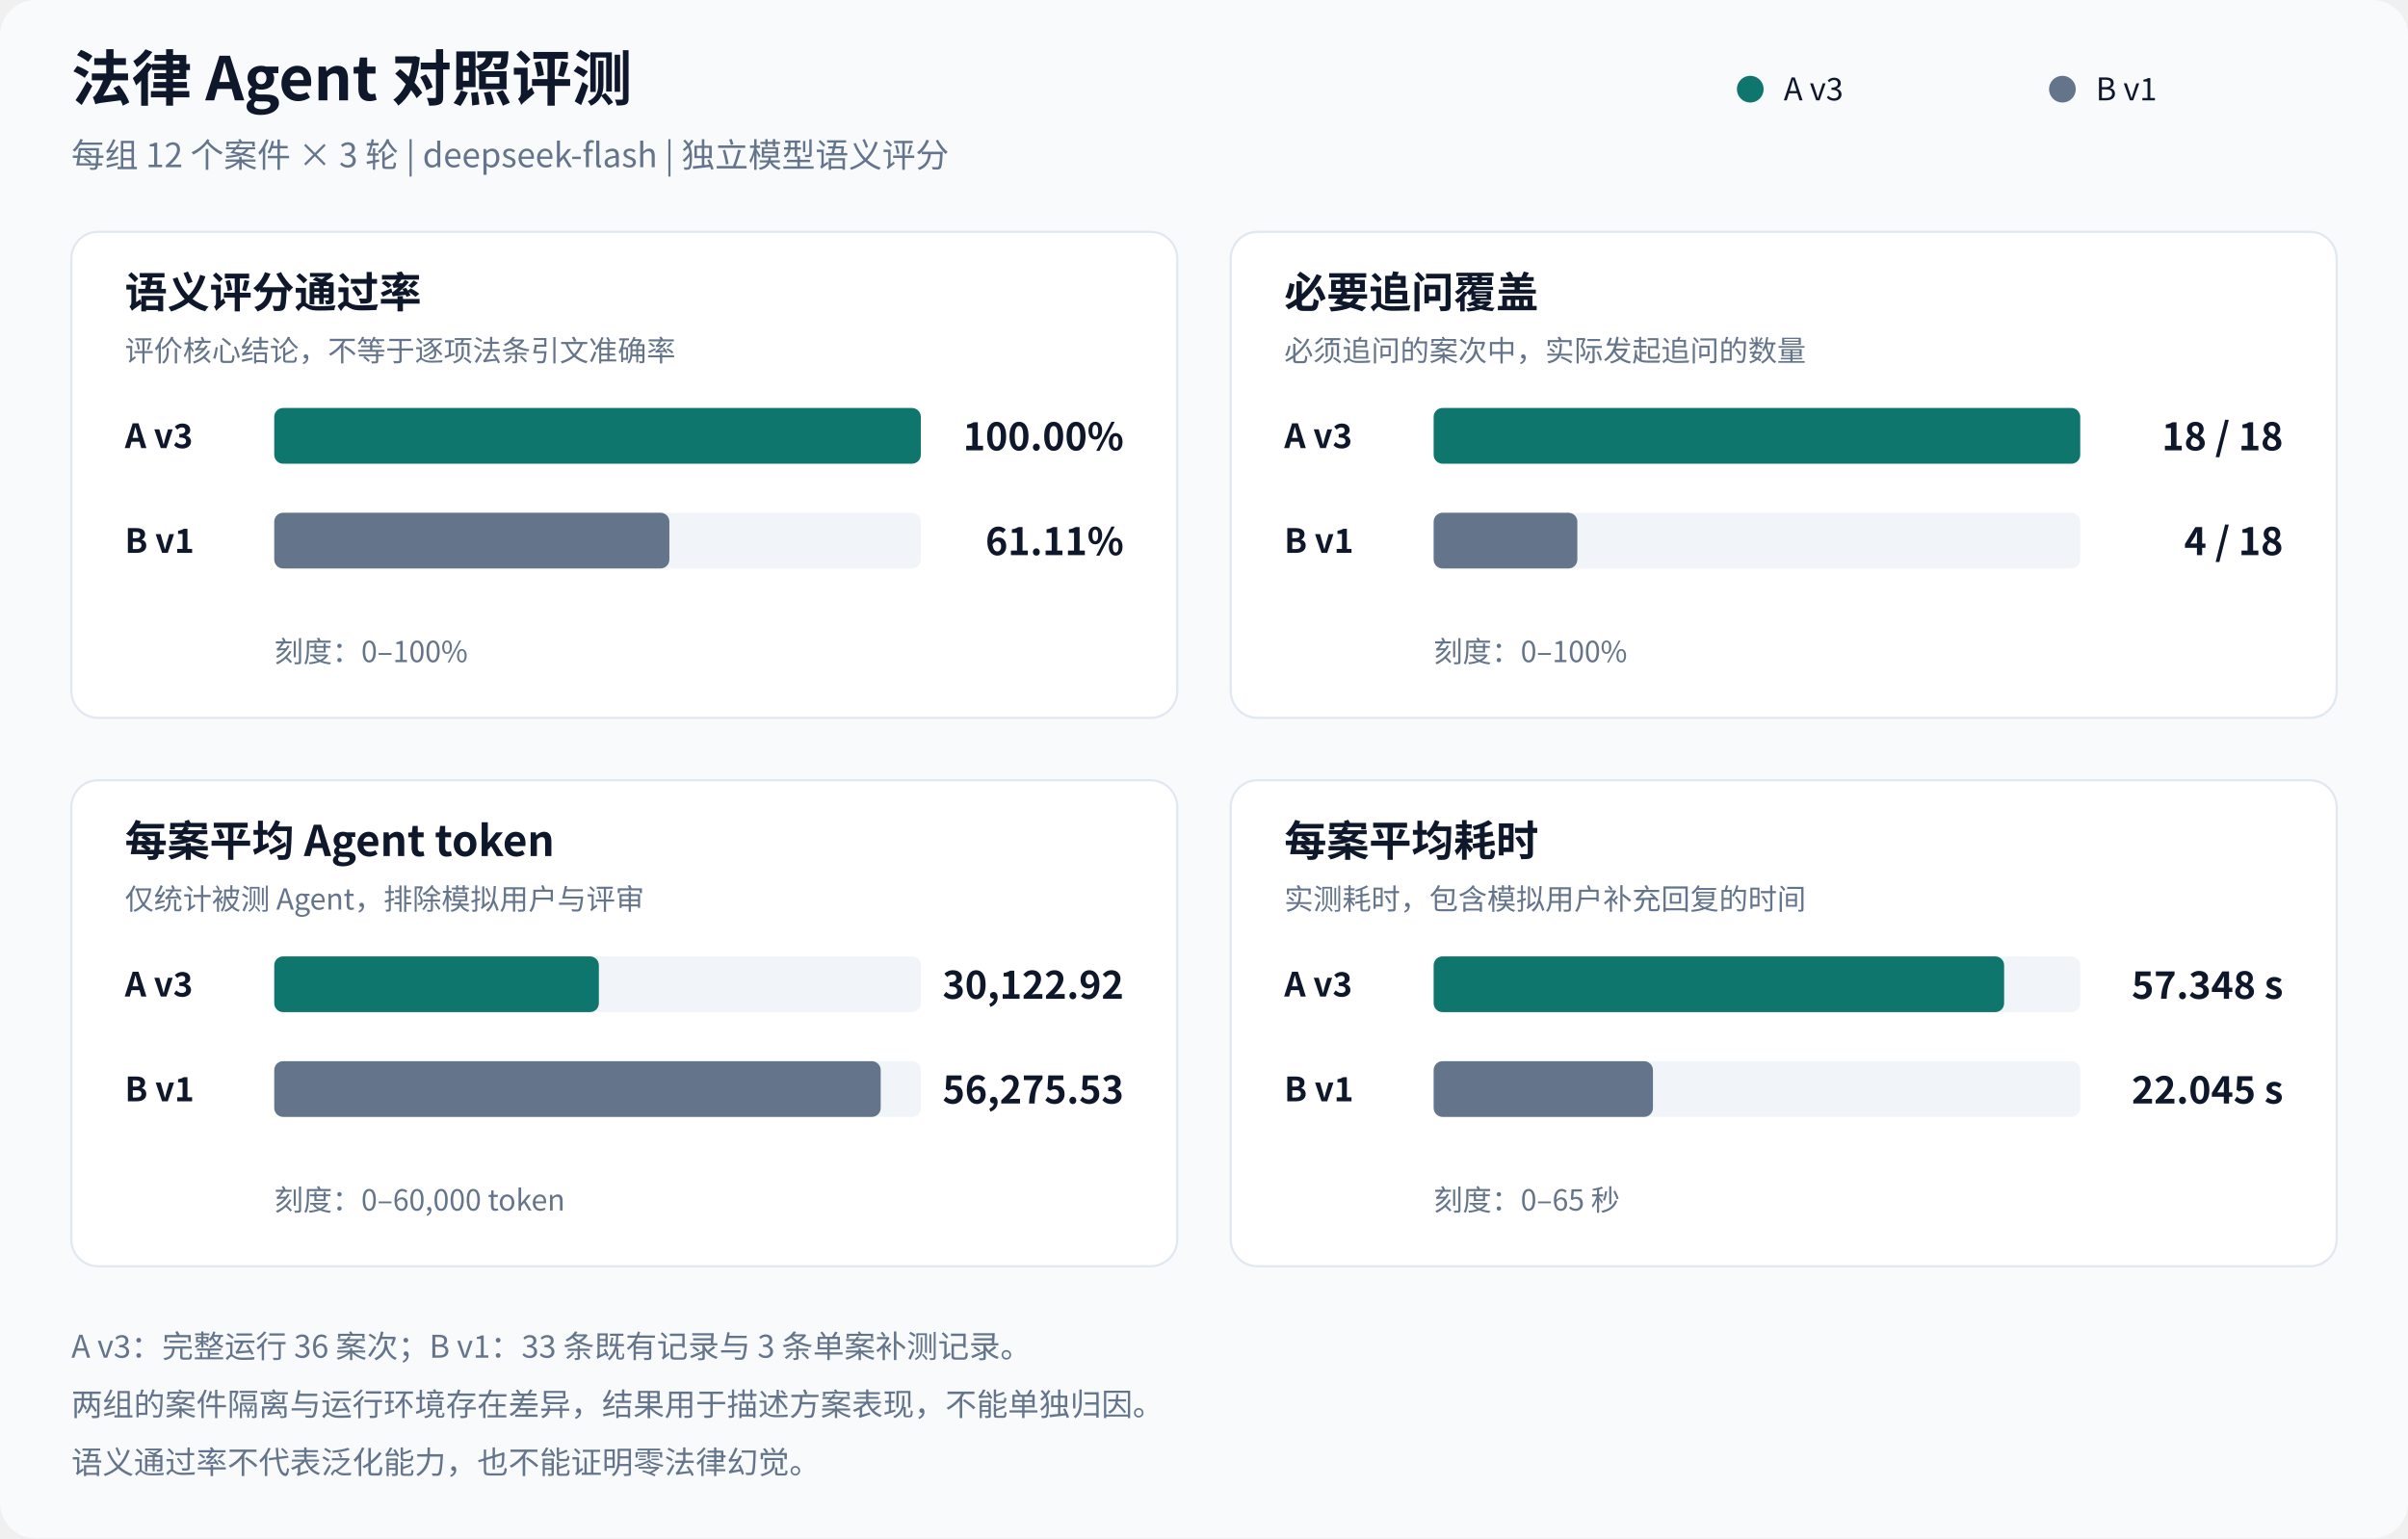
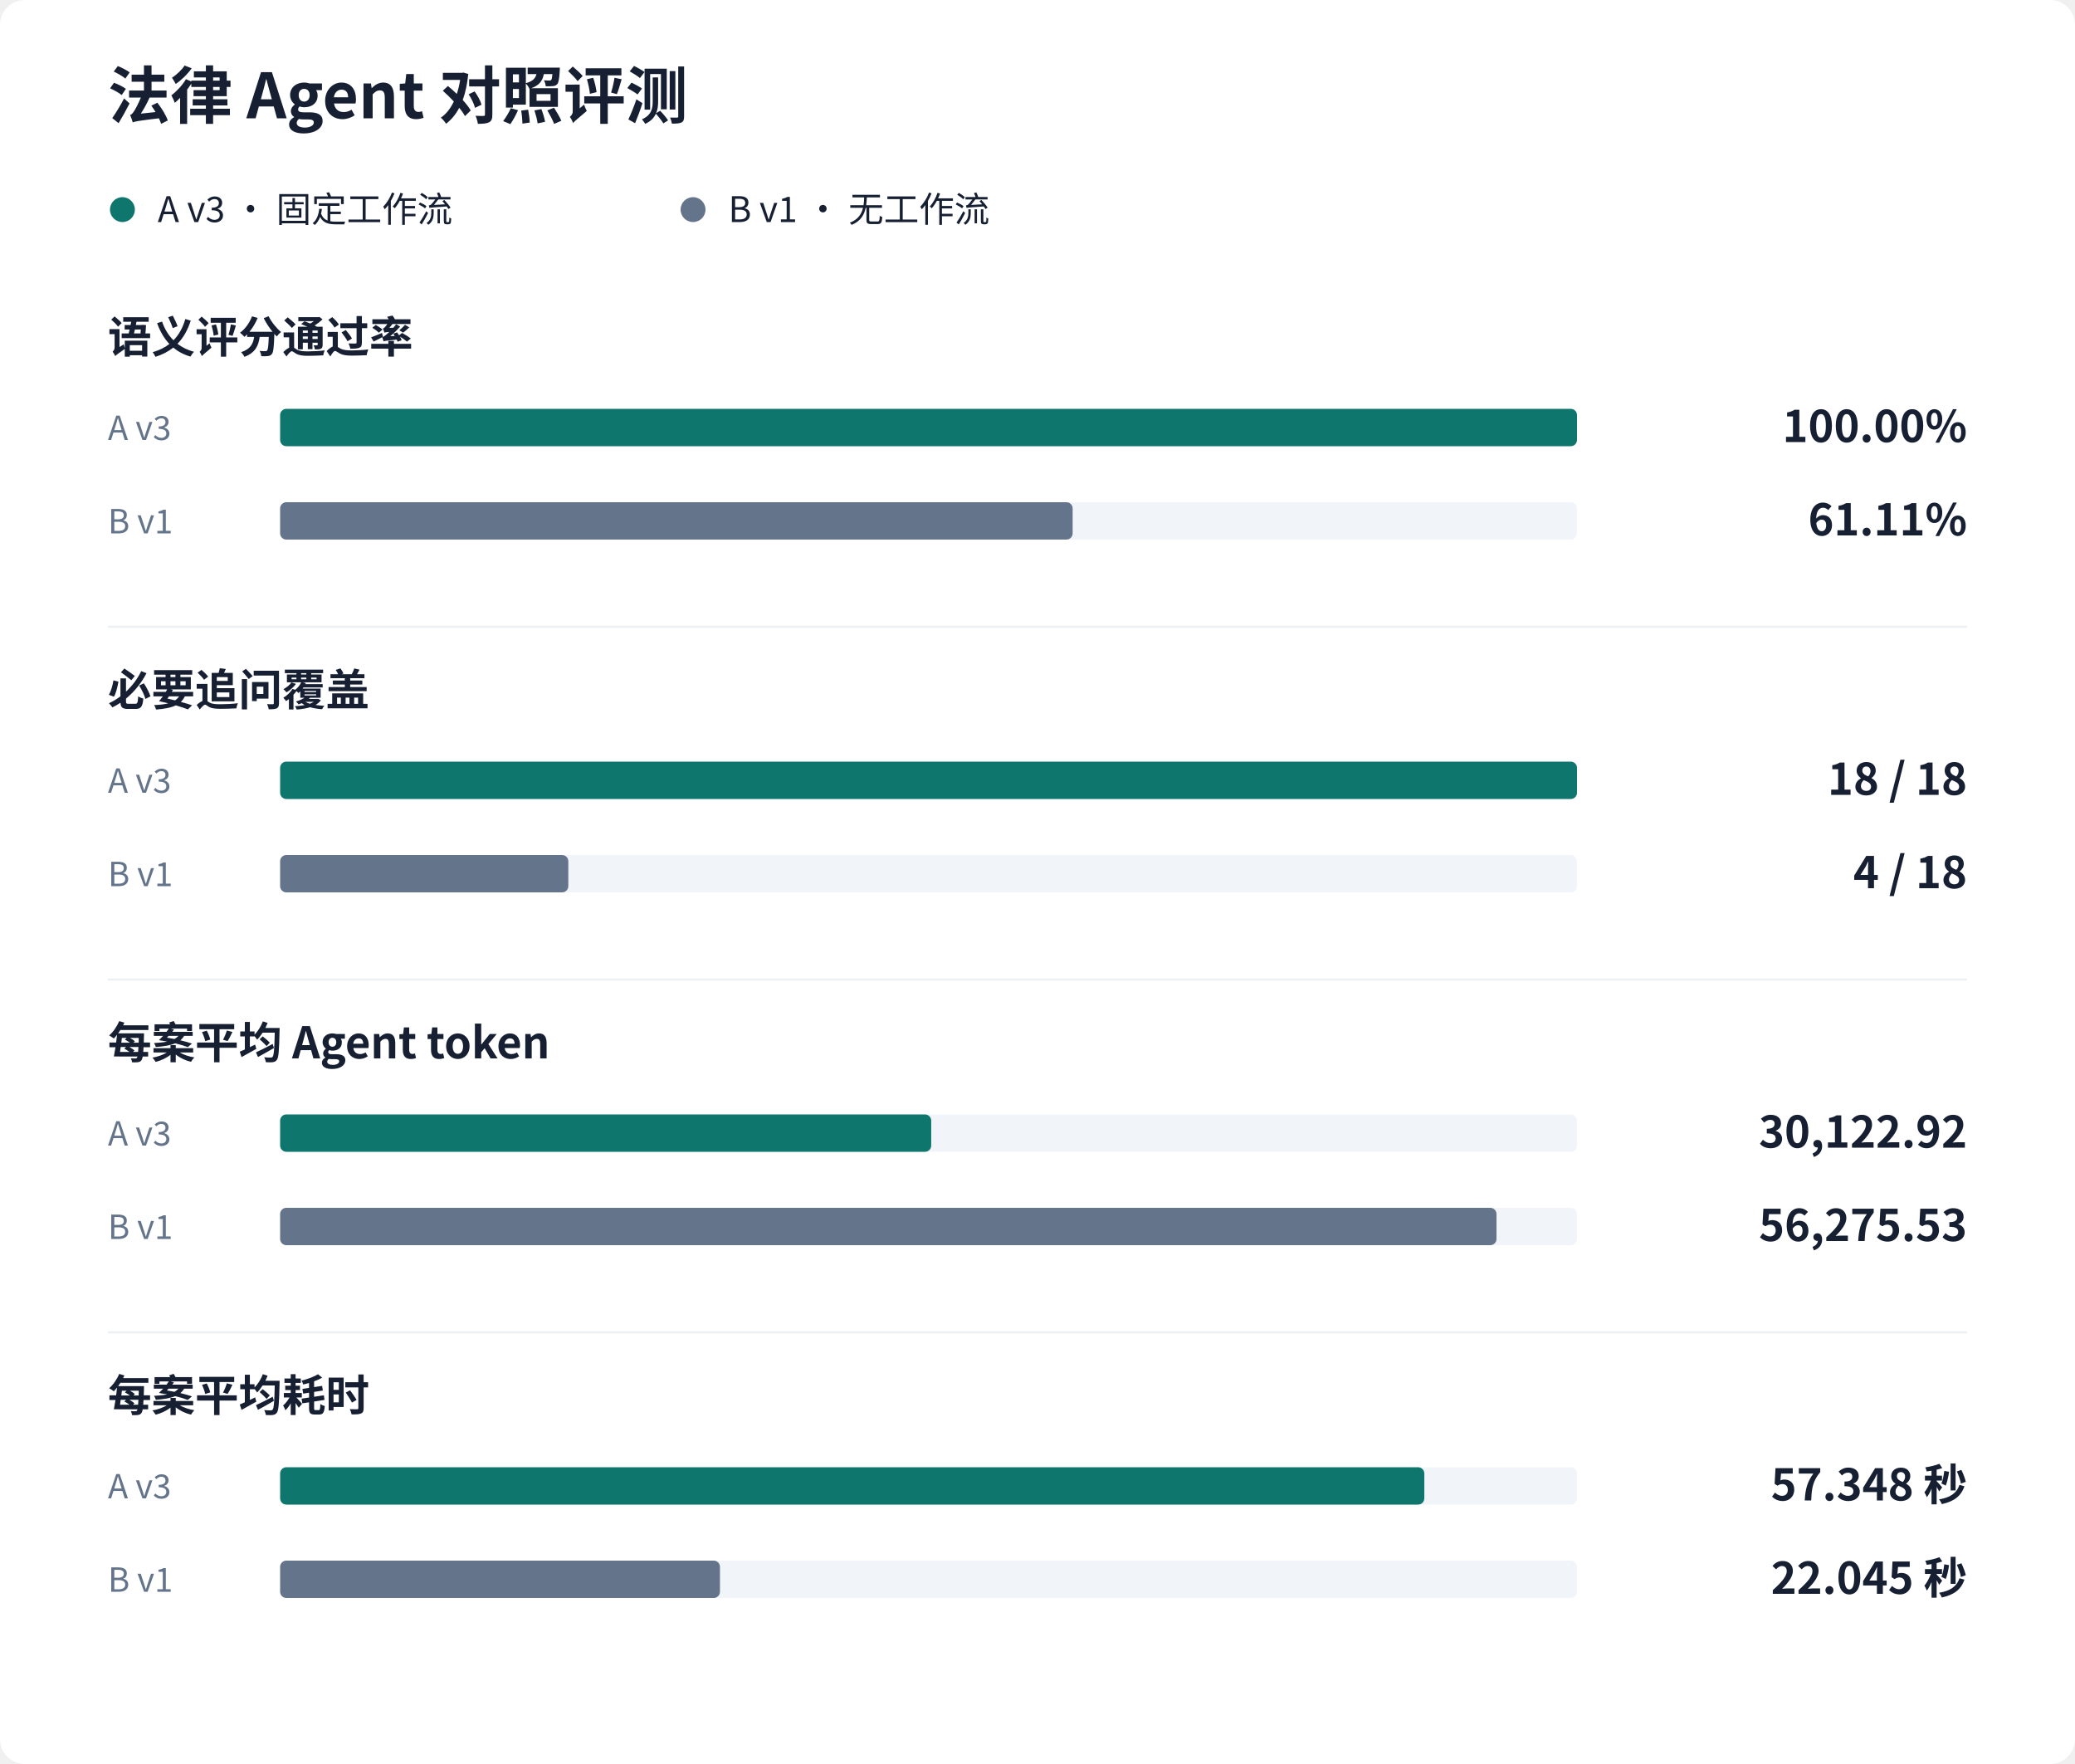
- <svg xmlns="http://www.w3.org/2000/svg" width="1080" height="690" viewBox="0 0 1080 690" role="img" aria-labelledby="title desc">
-   <style>text{font-family:"Microsoft YaHei","PingFang SC","Noto Sans CJK SC",Arial,sans-serif;fill:#0f172a}.muted{fill:#64748b}.title{font-size:19px;font-weight:700}.label{font-size:15px;font-weight:600}.value{font-size:17px;font-weight:700}.small{font-size:13px}</style>
-   <rect width="1080" height="690" rx="16" fill="#f8fafc" />
-   <text x="32" y="45" font-size="27" font-weight="700">法律 Agent 对照评测</text>
-   <text x="32" y="75" class="muted" font-size="15">每组 12 个案件 × 3 轮 | deepseek-flash | 独立模型语义评分</text>
-   <circle cx="785" cy="40" r="6" fill="#0f766e" />
-   <text x="800" y="45" font-size="14">A v3</text>
-   <circle cx="925" cy="40" r="6" fill="#64748b" />
-   <text x="940" y="45" font-size="14">B v1</text>
-   <rect x="32" y="104" width="496" height="218" rx="12" fill="#fff" stroke="#e2e8f0" />
-   <text x="56" y="138" class="title">语义评分通过率</text>
-   <text x="56" y="162" class="muted small">评价核心结论，不等于逐项法条引文准确率</text>
-   <text x="56" y="201" class="label">A v3</text>
-   <rect x="123" y="183" width="290" height="25" rx="4" fill="#f1f5f9" />
-   <rect x="123" y="183" width="290.000" height="25" rx="4" fill="#0f766e" />
-   <text x="504" y="202" text-anchor="end" class="value">100.00%</text>
-   <text x="56" y="248" class="label">B v1</text>
-   <rect x="123" y="230" width="290" height="25" rx="4" fill="#f1f5f9" />
-   <rect x="123" y="230" width="177.219" height="25" rx="4" fill="#64748b" />
-   <text x="504" y="249" text-anchor="end" class="value">61.11%</text>
-   <text x="123" y="297" class="muted small">刻度：0–100%</text>
-   <rect x="552" y="104" width="496" height="218" rx="12" fill="#fff" stroke="#e2e8f0" />
-   <text x="576" y="138" class="title">必要追问覆盖</text>
-   <text x="576" y="162" class="muted small">必须追问的案次中，实际发起追问的数量</text>
-   <text x="576" y="201" class="label">A v3</text>
-   <rect x="643" y="183" width="290" height="25" rx="4" fill="#f1f5f9" />
-   <rect x="643" y="183" width="290.000" height="25" rx="4" fill="#0f766e" />
-   <text x="1024" y="202" text-anchor="end" class="value">18 / 18</text>
-   <text x="576" y="248" class="label">B v1</text>
-   <rect x="643" y="230" width="290" height="25" rx="4" fill="#f1f5f9" />
-   <rect x="643" y="230" width="64.444" height="25" rx="4" fill="#64748b" />
-   <text x="1024" y="249" text-anchor="end" class="value">4 / 18</text>
-   <text x="643" y="297" class="muted small">刻度：0–100%</text>
-   <rect x="32" y="350" width="496" height="218" rx="12" fill="#fff" stroke="#e2e8f0" />
-   <text x="56" y="384" class="title">每案平均 Agent token</text>
-   <text x="56" y="408" class="muted small">仅统计被测 Agent，排除模拟用户与评审</text>
-   <text x="56" y="447" class="label">A v3</text>
-   <rect x="123" y="429" width="290" height="25" rx="4" fill="#f1f5f9" />
-   <rect x="123" y="429" width="145.594" height="25" rx="4" fill="#0f766e" />
-   <text x="504" y="448" text-anchor="end" class="value">30,122.92</text>
-   <text x="56" y="494" class="label">B v1</text>
-   <rect x="123" y="476" width="290" height="25" rx="4" fill="#f1f5f9" />
-   <rect x="123" y="476" width="271.998" height="25" rx="4" fill="#64748b" />
-   <text x="504" y="495" text-anchor="end" class="value">56,275.53</text>
-   <text x="123" y="543" class="muted small">刻度：0–60,000 token</text>
-   <rect x="552" y="350" width="496" height="218" rx="12" fill="#fff" stroke="#e2e8f0" />
-   <text x="576" y="384" class="title">每案平均耗时</text>
-   <text x="576" y="408" class="muted small">实测耗时，包含模拟用户补充回复的时间</text>
-   <text x="576" y="447" class="label">A v3</text>
-   <rect x="643" y="429" width="290" height="25" rx="4" fill="#f1f5f9" />
-   <rect x="643" y="429" width="255.860" height="25" rx="4" fill="#0f766e" />
-   <text x="1024" y="448" text-anchor="end" class="value">57.348 s</text>
-   <text x="576" y="494" class="label">B v1</text>
-   <rect x="643" y="476" width="290" height="25" rx="4" fill="#f1f5f9" />
-   <rect x="643" y="476" width="98.355" height="25" rx="4" fill="#64748b" />
-   <text x="1024" y="495" text-anchor="end" class="value">22.045 s</text>
-   <text x="643" y="543" class="muted small">刻度：0–65 秒</text>
-   <text x="32" y="609" font-size="14" class="muted">A v3：完整运行 36 案次；B v1：33 条既有记录与 3 条单案补测记录。</text>
-   <text x="32" y="635" font-size="14" class="muted">两组的案件隔离与运行环境存在差异，结果用于描述方案表现，不能单独归因。</text>
-   <text x="32" y="661" font-size="14" class="muted">语义通过率不代表泛化能力，也不能证明零法律幻觉。</text>
+ <svg xmlns="http://www.w3.org/2000/svg" width="1000" height="850" viewBox="0 0 1000 850" role="img" aria-labelledby="title desc">
+   <style>text{font-family:"Microsoft YaHei","PingFang SC","Noto Sans CJK SC",Arial,sans-serif;fill:#172033}.heading{font-size:30px;font-weight:700}.metric{font-size:21px;font-weight:600}.label{font-size:16px;fill:#64748b}.value{font-size:21px;font-weight:600}.legend{font-size:17px}</style>
+   <rect width="1000" height="850" rx="12" fill="#ffffff" />
+   <text x="52" y="57" class="heading">法律 Agent 对照评测</text>
+   <circle cx="59" cy="101" r="6" fill="#0f766e" />
+   <text x="76" y="107" class="legend">A v3 · 固定工作流</text>
+   <circle cx="334" cy="101" r="6" fill="#64748b" />
+   <text x="351" y="107" class="legend">B v1 · 无工作流</text>
+   <text x="52" y="170" class="metric">语义评分通过率</text>
+   <text x="52" y="212" class="label">A v3</text>
+   <rect x="135" y="197" width="625" height="18" rx="3" fill="#f1f5f9" />
+   <rect x="135" y="197" width="625.000" height="18" rx="3" fill="#0f766e" />
+   <text x="948" y="213" text-anchor="end" class="value">100.00%</text>
+   <text x="52" y="257" class="label">B v1</text>
+   <rect x="135" y="242" width="625" height="18" rx="3" fill="#f1f5f9" />
+   <rect x="135" y="242" width="381.938" height="18" rx="3" fill="#64748b" />
+   <text x="948" y="258" text-anchor="end" class="value">61.11%</text>
+   <line x1="52" x2="948" y1="302" y2="302" stroke="#edf0f3" />
+   <text x="52" y="340" class="metric">必要追问覆盖</text>
+   <text x="52" y="382" class="label">A v3</text>
+   <rect x="135" y="367" width="625" height="18" rx="3" fill="#f1f5f9" />
+   <rect x="135" y="367" width="625.000" height="18" rx="3" fill="#0f766e" />
+   <text x="948" y="383" text-anchor="end" class="value">18 / 18</text>
+   <text x="52" y="427" class="label">B v1</text>
+   <rect x="135" y="412" width="625" height="18" rx="3" fill="#f1f5f9" />
+   <rect x="135" y="412" width="138.889" height="18" rx="3" fill="#64748b" />
+   <text x="948" y="428" text-anchor="end" class="value">4 / 18</text>
+   <line x1="52" x2="948" y1="472" y2="472" stroke="#edf0f3" />
+   <text x="52" y="510" class="metric">每案平均 Agent token</text>
+   <text x="52" y="552" class="label">A v3</text>
+   <rect x="135" y="537" width="625" height="18" rx="3" fill="#f1f5f9" />
+   <rect x="135" y="537" width="313.780" height="18" rx="3" fill="#0f766e" />
+   <text x="948" y="553" text-anchor="end" class="value">30,122.92</text>
+   <text x="52" y="597" class="label">B v1</text>
+   <rect x="135" y="582" width="625" height="18" rx="3" fill="#f1f5f9" />
+   <rect x="135" y="582" width="586.203" height="18" rx="3" fill="#64748b" />
+   <text x="948" y="598" text-anchor="end" class="value">56,275.53</text>
+   <line x1="52" x2="948" y1="642" y2="642" stroke="#edf0f3" />
+   <text x="52" y="680" class="metric">每案平均耗时</text>
+   <text x="52" y="722" class="label">A v3</text>
+   <rect x="135" y="707" width="625" height="18" rx="3" fill="#f1f5f9" />
+   <rect x="135" y="707" width="551.423" height="18" rx="3" fill="#0f766e" />
+   <text x="948" y="723" text-anchor="end" class="value">57.348 秒</text>
+   <text x="52" y="767" class="label">B v1</text>
+   <rect x="135" y="752" width="625" height="18" rx="3" fill="#f1f5f9" />
+   <rect x="135" y="752" width="211.971" height="18" rx="3" fill="#64748b" />
+   <text x="948" y="768" text-anchor="end" class="value">22.045 秒</text>
</svg>
